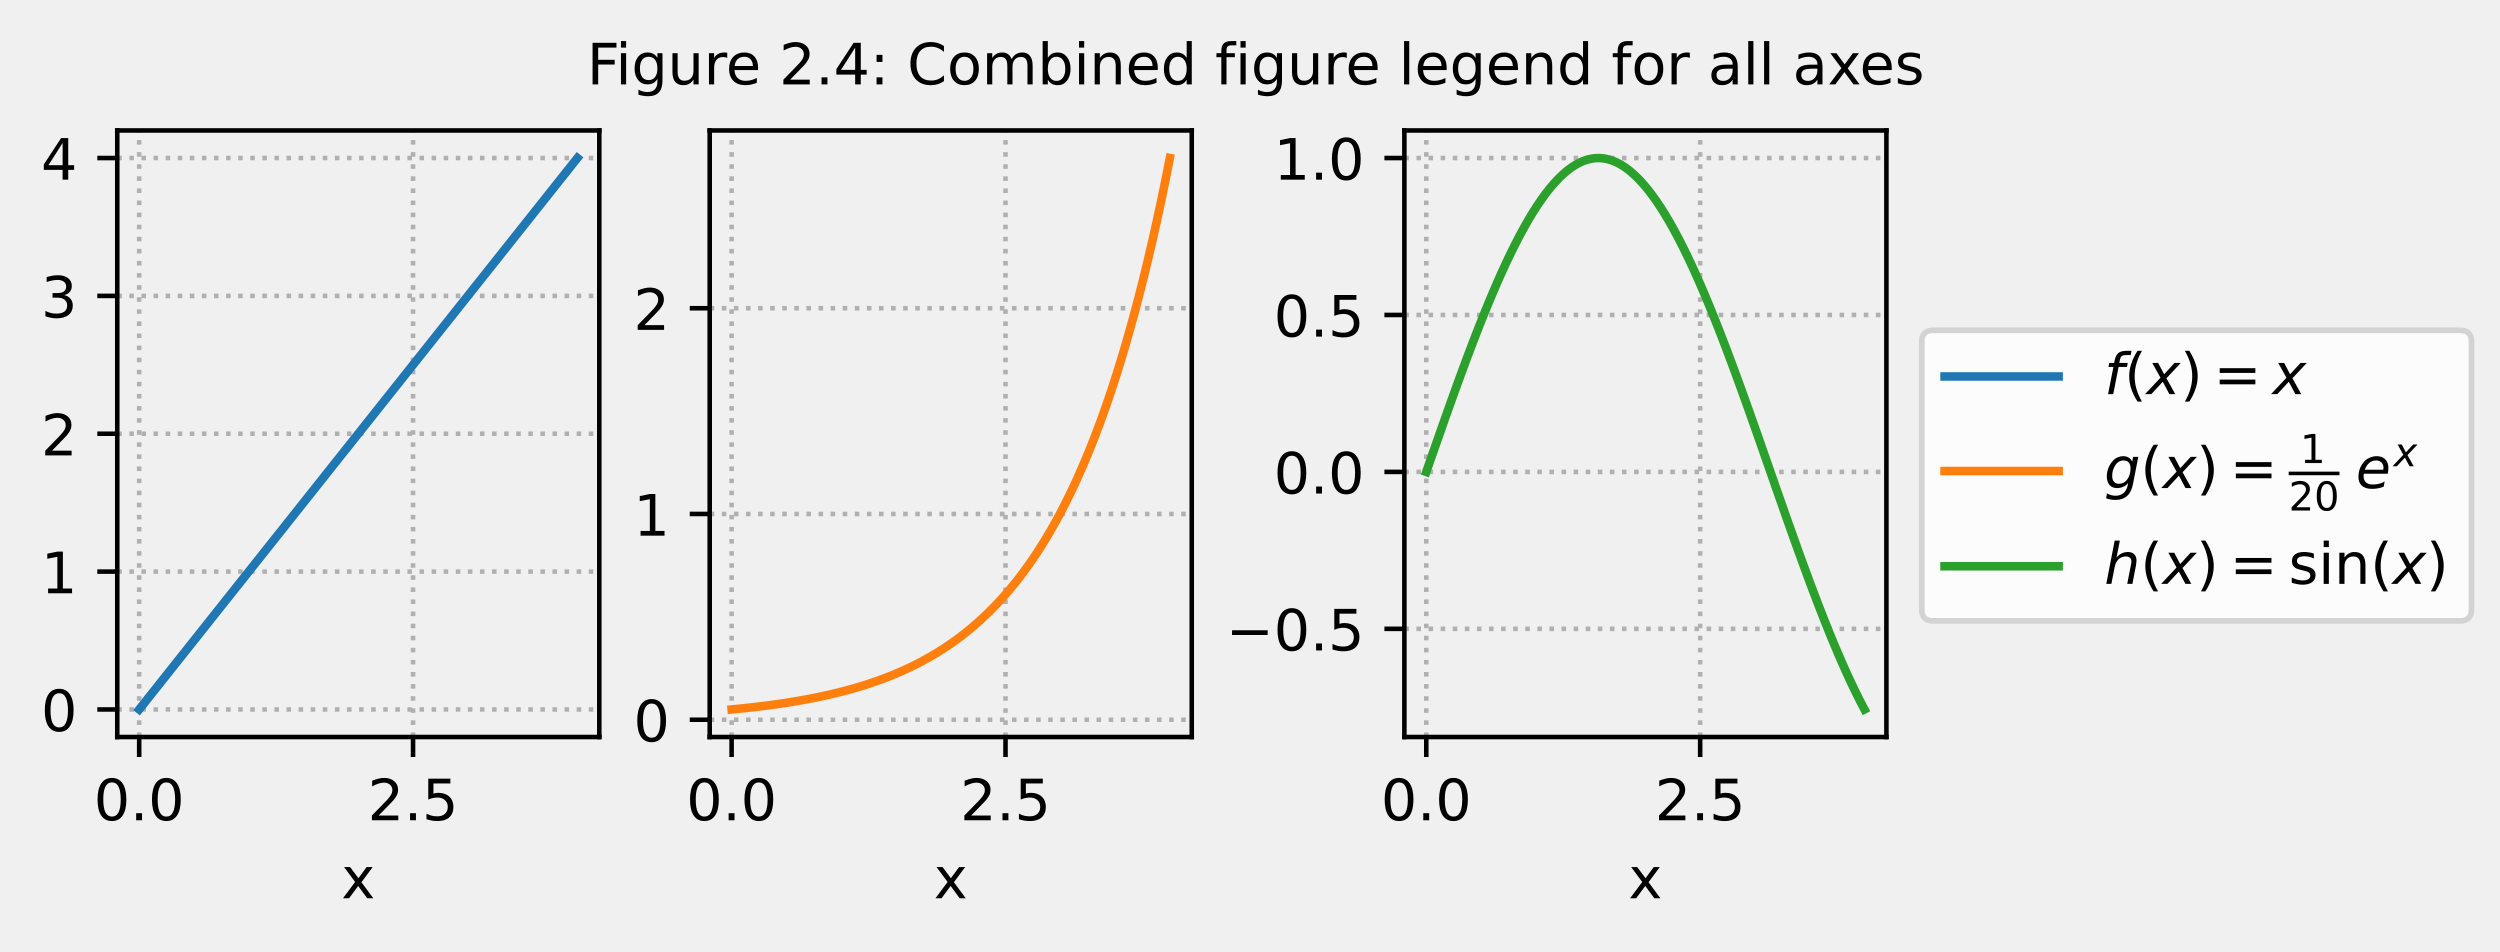
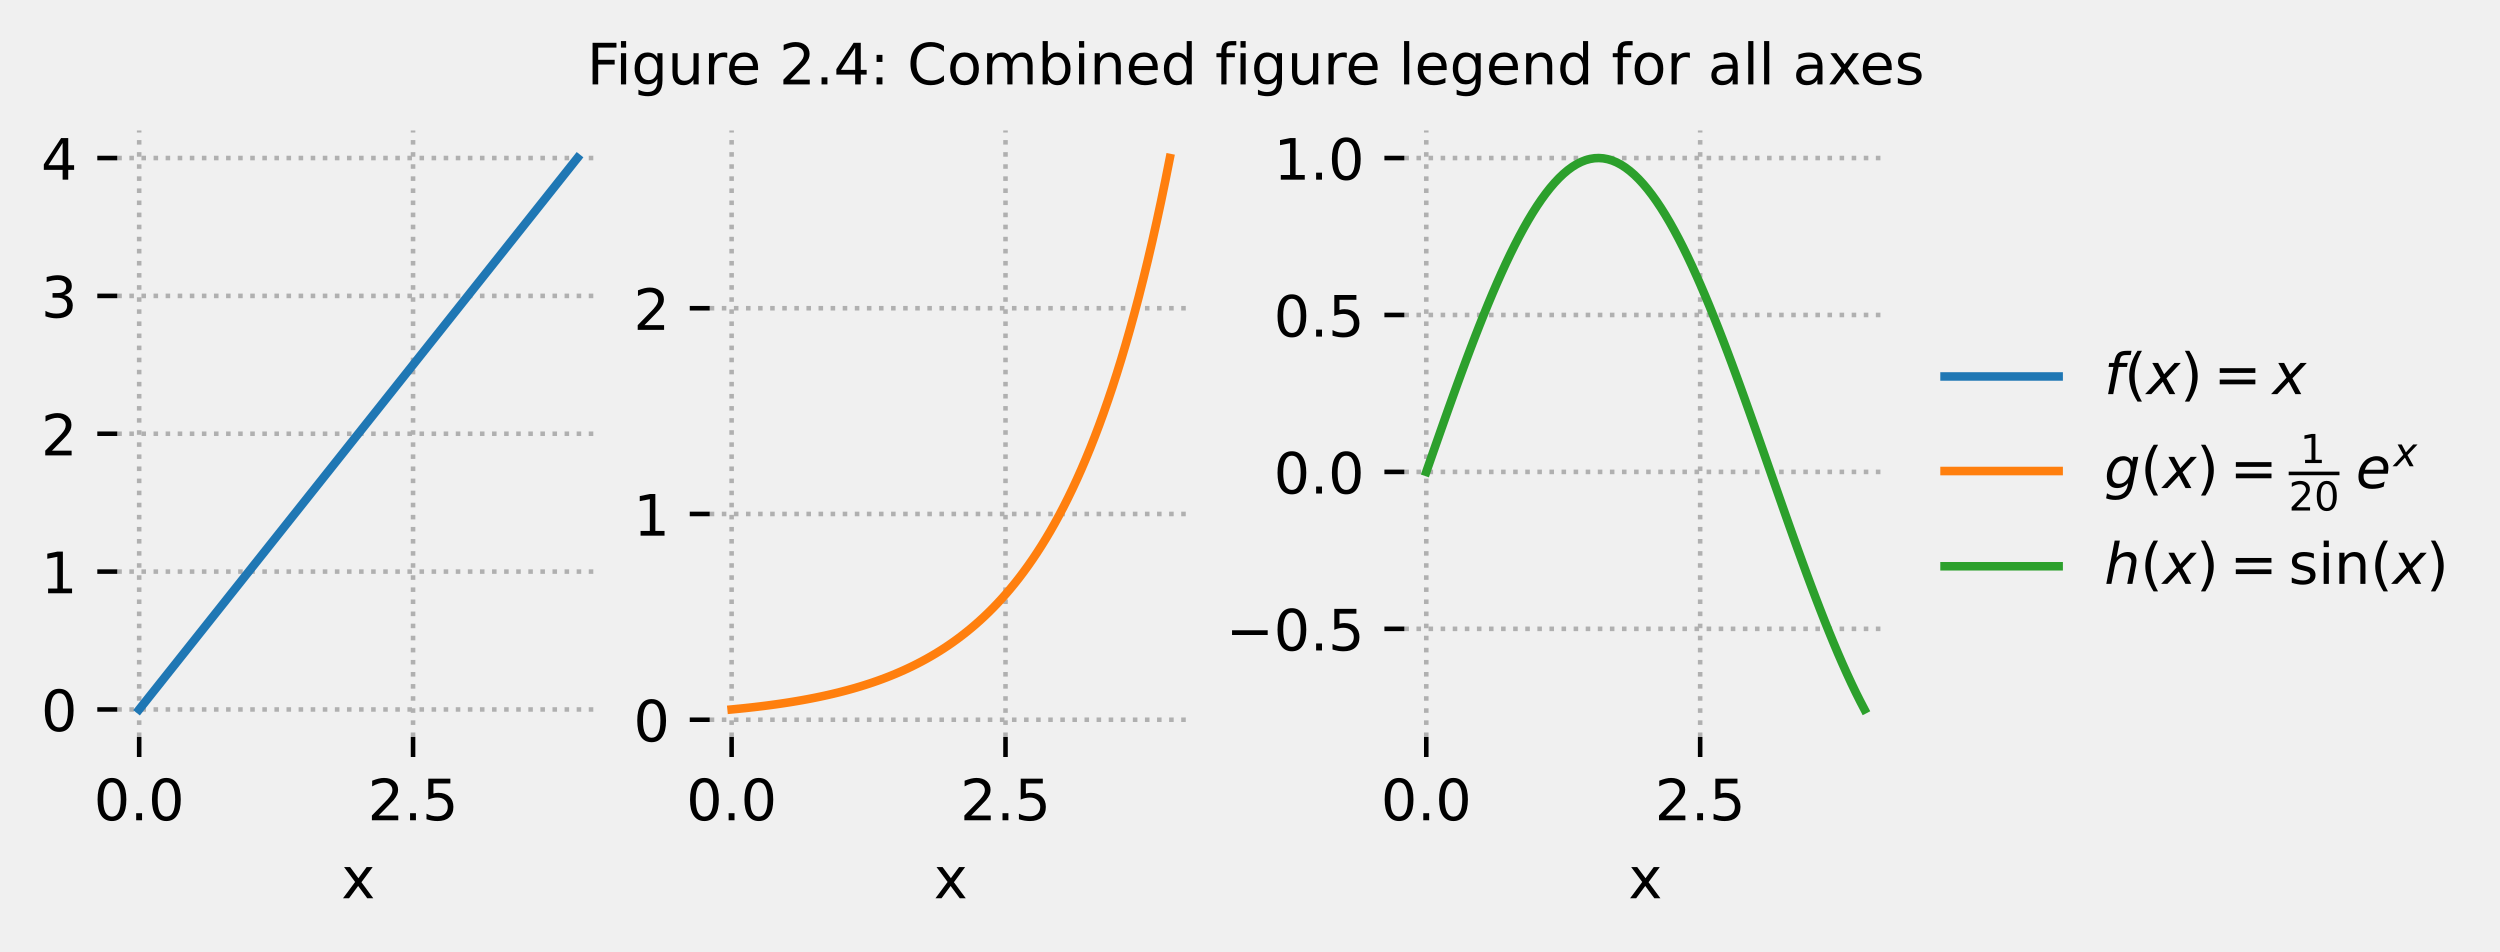
<svg xmlns="http://www.w3.org/2000/svg" xmlns:xlink="http://www.w3.org/1999/xlink" width="438.4pt" height="166.8pt" viewBox="0 0 438.4 166.8" version="1.1">
  <defs>
    <style type="text/css">*{stroke-linejoin: round; stroke-linecap: butt}</style>
  </defs>
  <g id="figure_1">
    <g id="patch_1">
      <path d="M 0 166.8  L 438.4 166.8  L 438.4 0  L 0 0  L 0 166.8  z " style="fill: none" />
    </g>
    <g id="axes_1">
      <g id="patch_2">
        <path d="M 20.562 129.243  L 105.093 129.243  L 105.093 22.879  L 20.562 22.879  L 20.562 129.243  z " style="fill: none" />
      </g>
      <g id="matplotlib.axis_1">
        <g id="xtick_1">
          <g id="line2d_1">
-             <path d="M 24.405 129.243  L 24.405 22.879  " clip-path="url(#p2acd7c41b1)" style="fill: none; stroke-dasharray: 0.8,1.32; stroke-dashoffset: 0; stroke: #b0b0b0; stroke-width: 0.8" />
+             <path d="M 24.405 129.243  L 24.405 22.879  " clip-path="url(#p86bbf03029)" style="fill: none; stroke-dasharray: 0.8,1.32; stroke-dashoffset: 0; stroke: #b0b0b0; stroke-width: 0.8" />
          </g>
          <g id="line2d_2">
            <defs>
-               <path id="ma872d61cba" d="M 0 0  L 0 3.5  " style="stroke: #000000; stroke-width: 0.8" />
+               <path id="mea5f6d841a" d="M 0 0  L 0 3.5  " style="stroke: #000000; stroke-width: 0.8" />
            </defs>
            <g>
-               <use xlink:href="#ma872d61cba" x="24.405" y="129.243" style="stroke: #000000; stroke-width: 0.8" />
+               <use xlink:href="#mea5f6d841a" x="24.405" y="129.243" style="stroke: #000000; stroke-width: 0.8" />
            </g>
          </g>
          <g id="text_1">
            <text style="font-size: 10px; font-family: 'DejaVu Sans', 'Bitstream Vera Sans', 'Computer Modern Sans Serif', 'Lucida Grande', 'Verdana', 'Geneva', 'Lucid', 'Arial', 'Helvetica', 'Avant Garde', sans-serif; text-anchor: middle" x="24.405" y="143.842" transform="rotate(-0 24.40478 143.8417)">0.0</text>
          </g>
        </g>
        <g id="xtick_2">
          <g id="line2d_3">
-             <path d="M 72.433 129.243  L 72.433 22.879  " clip-path="url(#p2acd7c41b1)" style="fill: none; stroke-dasharray: 0.8,1.32; stroke-dashoffset: 0; stroke: #b0b0b0; stroke-width: 0.8" />
+             <path d="M 72.433 129.243  L 72.433 22.879  " clip-path="url(#p86bbf03029)" style="fill: none; stroke-dasharray: 0.8,1.32; stroke-dashoffset: 0; stroke: #b0b0b0; stroke-width: 0.8" />
          </g>
          <g id="line2d_4">
            <g>
-               <use xlink:href="#ma872d61cba" x="72.433" y="129.243" style="stroke: #000000; stroke-width: 0.8" />
+               <use xlink:href="#mea5f6d841a" x="72.433" y="129.243" style="stroke: #000000; stroke-width: 0.8" />
            </g>
          </g>
          <g id="text_2">
            <text style="font-size: 10px; font-family: 'DejaVu Sans', 'Bitstream Vera Sans', 'Computer Modern Sans Serif', 'Lucida Grande', 'Verdana', 'Geneva', 'Lucid', 'Arial', 'Helvetica', 'Avant Garde', sans-serif; text-anchor: middle" x="72.433" y="143.842" transform="rotate(-0 72.43324 143.8417)">2.5</text>
          </g>
        </g>
        <g id="text_3">
          <text style="font-size: 10px; font-family: 'DejaVu Sans', 'Bitstream Vera Sans', 'Computer Modern Sans Serif', 'Lucida Grande', 'Verdana', 'Geneva', 'Lucid', 'Arial', 'Helvetica', 'Avant Garde', sans-serif; text-anchor: middle" x="62.828" y="157.52" transform="rotate(-0 62.82755 157.5198)">x</text>
        </g>
      </g>
      <g id="matplotlib.axis_2">
        <g id="ytick_1">
          <g id="line2d_5">
-             <path d="M 20.562 124.409  L 105.093 124.409  " clip-path="url(#p2acd7c41b1)" style="fill: none; stroke-dasharray: 0.8,1.32; stroke-dashoffset: 0; stroke: #b0b0b0; stroke-width: 0.8" />
+             <path d="M 20.562 124.409  L 105.093 124.409  " clip-path="url(#p86bbf03029)" style="fill: none; stroke-dasharray: 0.8,1.32; stroke-dashoffset: 0; stroke: #b0b0b0; stroke-width: 0.8" />
          </g>
          <g id="line2d_6">
            <defs>
-               <path id="mbb6bc18cab" d="M 0 0  L -3.5 0  " style="stroke: #000000; stroke-width: 0.8" />
+               <path id="mb24b32ab41" d="M 0 0  L -3.5 0  " style="stroke: #000000; stroke-width: 0.8" />
            </defs>
            <g>
-               <use xlink:href="#mbb6bc18cab" x="20.562" y="124.409" style="stroke: #000000; stroke-width: 0.8" />
+               <use xlink:href="#mb24b32ab41" x="20.562" y="124.409" style="stroke: #000000; stroke-width: 0.8" />
            </g>
          </g>
          <g id="text_4">
            <text style="font-size: 10px; font-family: 'DejaVu Sans', 'Bitstream Vera Sans', 'Computer Modern Sans Serif', 'Lucida Grande', 'Verdana', 'Geneva', 'Lucid', 'Arial', 'Helvetica', 'Avant Garde', sans-serif; text-anchor: end" x="13.562" y="128.208" transform="rotate(-0 13.5625 128.2077)">0</text>
          </g>
        </g>
        <g id="ytick_2">
          <g id="line2d_7">
-             <path d="M 20.562 100.235  L 105.093 100.235  " clip-path="url(#p2acd7c41b1)" style="fill: none; stroke-dasharray: 0.8,1.32; stroke-dashoffset: 0; stroke: #b0b0b0; stroke-width: 0.8" />
+             <path d="M 20.562 100.235  L 105.093 100.235  " clip-path="url(#p86bbf03029)" style="fill: none; stroke-dasharray: 0.8,1.32; stroke-dashoffset: 0; stroke: #b0b0b0; stroke-width: 0.8" />
          </g>
          <g id="line2d_8">
            <g>
-               <use xlink:href="#mbb6bc18cab" x="20.562" y="100.235" style="stroke: #000000; stroke-width: 0.8" />
+               <use xlink:href="#mb24b32ab41" x="20.562" y="100.235" style="stroke: #000000; stroke-width: 0.8" />
            </g>
          </g>
          <g id="text_5">
            <text style="font-size: 10px; font-family: 'DejaVu Sans', 'Bitstream Vera Sans', 'Computer Modern Sans Serif', 'Lucida Grande', 'Verdana', 'Geneva', 'Lucid', 'Arial', 'Helvetica', 'Avant Garde', sans-serif; text-anchor: end" x="13.562" y="104.034" transform="rotate(-0 13.5625 104.0339)">1</text>
          </g>
        </g>
        <g id="ytick_3">
          <g id="line2d_9">
-             <path d="M 20.562 76.061  L 105.093 76.061  " clip-path="url(#p2acd7c41b1)" style="fill: none; stroke-dasharray: 0.8,1.32; stroke-dashoffset: 0; stroke: #b0b0b0; stroke-width: 0.8" />
+             <path d="M 20.562 76.061  L 105.093 76.061  " clip-path="url(#p86bbf03029)" style="fill: none; stroke-dasharray: 0.8,1.32; stroke-dashoffset: 0; stroke: #b0b0b0; stroke-width: 0.8" />
          </g>
          <g id="line2d_10">
            <g>
-               <use xlink:href="#mbb6bc18cab" x="20.562" y="76.061" style="stroke: #000000; stroke-width: 0.8" />
+               <use xlink:href="#mb24b32ab41" x="20.562" y="76.061" style="stroke: #000000; stroke-width: 0.8" />
            </g>
          </g>
          <g id="text_6">
            <text style="font-size: 10px; font-family: 'DejaVu Sans', 'Bitstream Vera Sans', 'Computer Modern Sans Serif', 'Lucida Grande', 'Verdana', 'Geneva', 'Lucid', 'Arial', 'Helvetica', 'Avant Garde', sans-serif; text-anchor: end" x="13.562" y="79.86" transform="rotate(-0 13.5625 79.86016)">2</text>
          </g>
        </g>
        <g id="ytick_4">
          <g id="line2d_11">
-             <path d="M 20.562 51.887  L 105.093 51.887  " clip-path="url(#p2acd7c41b1)" style="fill: none; stroke-dasharray: 0.8,1.32; stroke-dashoffset: 0; stroke: #b0b0b0; stroke-width: 0.8" />
+             <path d="M 20.562 51.887  L 105.093 51.887  " clip-path="url(#p86bbf03029)" style="fill: none; stroke-dasharray: 0.8,1.32; stroke-dashoffset: 0; stroke: #b0b0b0; stroke-width: 0.8" />
          </g>
          <g id="line2d_12">
            <g>
-               <use xlink:href="#mbb6bc18cab" x="20.562" y="51.887" style="stroke: #000000; stroke-width: 0.8" />
+               <use xlink:href="#mb24b32ab41" x="20.562" y="51.887" style="stroke: #000000; stroke-width: 0.8" />
            </g>
          </g>
          <g id="text_7">
            <text style="font-size: 10px; font-family: 'DejaVu Sans', 'Bitstream Vera Sans', 'Computer Modern Sans Serif', 'Lucida Grande', 'Verdana', 'Geneva', 'Lucid', 'Arial', 'Helvetica', 'Avant Garde', sans-serif; text-anchor: end" x="13.562" y="55.686" transform="rotate(-0 13.5625 55.68637)">3</text>
          </g>
        </g>
        <g id="ytick_5">
          <g id="line2d_13">
-             <path d="M 20.562 27.713  L 105.093 27.713  " clip-path="url(#p2acd7c41b1)" style="fill: none; stroke-dasharray: 0.8,1.32; stroke-dashoffset: 0; stroke: #b0b0b0; stroke-width: 0.8" />
+             <path d="M 20.562 27.713  L 105.093 27.713  " clip-path="url(#p86bbf03029)" style="fill: none; stroke-dasharray: 0.8,1.32; stroke-dashoffset: 0; stroke: #b0b0b0; stroke-width: 0.8" />
          </g>
          <g id="line2d_14">
            <g>
-               <use xlink:href="#mbb6bc18cab" x="20.562" y="27.713" style="stroke: #000000; stroke-width: 0.8" />
+               <use xlink:href="#mb24b32ab41" x="20.562" y="27.713" style="stroke: #000000; stroke-width: 0.8" />
            </g>
          </g>
          <g id="text_8">
            <text style="font-size: 10px; font-family: 'DejaVu Sans', 'Bitstream Vera Sans', 'Computer Modern Sans Serif', 'Lucida Grande', 'Verdana', 'Geneva', 'Lucid', 'Arial', 'Helvetica', 'Avant Garde', sans-serif; text-anchor: end" x="13.562" y="31.513" transform="rotate(-0 13.5625 31.51258)">4</text>
          </g>
        </g>
      </g>
      <g id="line2d_15">
-         <path d="M 24.405 124.409  L 25.181 123.432  L 25.957 122.455  L 26.733 121.478  L 27.51 120.502  L 28.286 119.525  L 29.062 118.548  L 29.838 117.571  L 30.615 116.595  L 31.391 115.618  L 32.167 114.641  L 32.943 113.665  L 33.719 112.688  L 34.496 111.711  L 35.272 110.734  L 36.048 109.758  L 36.824 108.781  L 37.6 107.804  L 38.377 106.828  L 39.153 105.851  L 39.929 104.874  L 40.705 103.897  L 41.482 102.921  L 42.258 101.944  L 43.034 100.967  L 43.81 99.991  L 44.586 99.014  L 45.363 98.037  L 46.139 97.06  L 46.915 96.084  L 47.691 95.107  L 48.468 94.13  L 49.244 93.154  L 50.02 92.177  L 50.796 91.2  L 51.572 90.223  L 52.349 89.247  L 53.125 88.27  L 53.901 87.293  L 54.677 86.316  L 55.453 85.34  L 56.23 84.363  L 57.006 83.386  L 57.782 82.41  L 58.558 81.433  L 59.335 80.456  L 60.111 79.479  L 60.887 78.503  L 61.663 77.526  L 62.439 76.549  L 63.216 75.573  L 63.992 74.596  L 64.768 73.619  L 65.544 72.642  L 66.321 71.666  L 67.097 70.689  L 67.873 69.712  L 68.649 68.736  L 69.425 67.759  L 70.202 66.782  L 70.978 65.805  L 71.754 64.829  L 72.53 63.852  L 73.306 62.875  L 74.083 61.899  L 74.859 60.922  L 75.635 59.945  L 76.411 58.968  L 77.188 57.992  L 77.964 57.015  L 78.74 56.038  L 79.516 55.061  L 80.292 54.085  L 81.069 53.108  L 81.845 52.131  L 82.621 51.155  L 83.397 50.178  L 84.174 49.201  L 84.95 48.224  L 85.726 47.248  L 86.502 46.271  L 87.278 45.294  L 88.055 44.318  L 88.831 43.341  L 89.607 42.364  L 90.383 41.387  L 91.159 40.411  L 91.936 39.434  L 92.712 38.457  L 93.488 37.481  L 94.264 36.504  L 95.041 35.527  L 95.817 34.55  L 96.593 33.574  L 97.369 32.597  L 98.145 31.62  L 98.922 30.644  L 99.698 29.667  L 100.474 28.69  L 101.25 27.713  " clip-path="url(#p2acd7c41b1)" style="fill: none; stroke: #1f77b4; stroke-width: 1.5; stroke-linecap: square" />
-       </g>
+         <path d="M 24.405 124.409  L 25.181 123.432  L 25.957 122.455  L 26.733 121.478  L 27.51 120.502  L 28.286 119.525  L 29.062 118.548  L 29.838 117.571  L 30.615 116.595  L 31.391 115.618  L 32.167 114.641  L 32.943 113.665  L 33.719 112.688  L 34.496 111.711  L 35.272 110.734  L 36.048 109.758  L 36.824 108.781  L 37.6 107.804  L 38.377 106.828  L 39.153 105.851  L 39.929 104.874  L 40.705 103.897  L 41.482 102.921  L 42.258 101.944  L 43.034 100.967  L 43.81 99.991  L 44.586 99.014  L 45.363 98.037  L 46.139 97.06  L 46.915 96.084  L 47.691 95.107  L 48.468 94.13  L 49.244 93.154  L 50.02 92.177  L 50.796 91.2  L 51.572 90.223  L 52.349 89.247  L 53.125 88.27  L 53.901 87.293  L 54.677 86.316  L 55.453 85.34  L 56.23 84.363  L 57.006 83.386  L 57.782 82.41  L 58.558 81.433  L 59.335 80.456  L 60.111 79.479  L 60.887 78.503  L 61.663 77.526  L 62.439 76.549  L 63.216 75.573  L 63.992 74.596  L 64.768 73.619  L 65.544 72.642  L 66.321 71.666  L 67.097 70.689  L 67.873 69.712  L 68.649 68.736  L 69.425 67.759  L 70.202 66.782  L 70.978 65.805  L 71.754 64.829  L 72.53 63.852  L 73.306 62.875  L 74.083 61.899  L 74.859 60.922  L 75.635 59.945  L 76.411 58.968  L 77.188 57.992  L 77.964 57.015  L 78.74 56.038  L 79.516 55.061  L 80.292 54.085  L 81.069 53.108  L 81.845 52.131  L 82.621 51.155  L 83.397 50.178  L 84.174 49.201  L 84.95 48.224  L 85.726 47.248  L 86.502 46.271  L 87.278 45.294  L 88.055 44.318  L 88.831 43.341  L 89.607 42.364  L 90.383 41.387  L 91.159 40.411  L 91.936 39.434  L 92.712 38.457  L 93.488 37.481  L 94.264 36.504  L 95.041 35.527  L 95.817 34.55  L 96.593 33.574  L 97.369 32.597  L 98.145 31.62  L 98.922 30.644  L 99.698 29.667  L 100.474 28.69  L 101.25 27.713  " clip-path="url(#p86bbf03029)" style="fill: none; stroke: #1f77b4; stroke-width: 1.5; stroke-linecap: square" />
+       </g>
+     </g>
+     <g id="axes_2">
      <g id="patch_3">
-         <path d="M 20.562 129.243  L 20.562 22.879  " style="fill: none; stroke: #000000; stroke-width: 0.8; stroke-linejoin: miter; stroke-linecap: square" />
-       </g>
-       <g id="patch_4">
-         <path d="M 105.093 129.243  L 105.093 22.879  " style="fill: none; stroke: #000000; stroke-width: 0.8; stroke-linejoin: miter; stroke-linecap: square" />
-       </g>
-       <g id="patch_5">
-         <path d="M 20.562 129.243  L 105.093 129.243  " style="fill: none; stroke: #000000; stroke-width: 0.8; stroke-linejoin: miter; stroke-linecap: square" />
-       </g>
-       <g id="patch_6">
-         <path d="M 20.562 22.879  L 105.093 22.879  " style="fill: none; stroke: #000000; stroke-width: 0.8; stroke-linejoin: miter; stroke-linecap: square" />
-       </g>
-     </g>
-     <g id="axes_2">
-       <g id="patch_7">
        <path d="M 124.456 129.243  L 208.986 129.243  L 208.986 22.879  L 124.456 22.879  L 124.456 129.243  z " style="fill: none" />
      </g>
      <g id="matplotlib.axis_3">
        <g id="xtick_3">
          <g id="line2d_16">
-             <path d="M 128.298 129.243  L 128.298 22.879  " clip-path="url(#p40fe7e9c75)" style="fill: none; stroke-dasharray: 0.8,1.32; stroke-dashoffset: 0; stroke: #b0b0b0; stroke-width: 0.8" />
+             <path d="M 128.298 129.243  L 128.298 22.879  " clip-path="url(#p9a2c8648c3)" style="fill: none; stroke-dasharray: 0.8,1.32; stroke-dashoffset: 0; stroke: #b0b0b0; stroke-width: 0.8" />
          </g>
          <g id="line2d_17">
            <g>
-               <use xlink:href="#ma872d61cba" x="128.298" y="129.243" style="stroke: #000000; stroke-width: 0.8" />
+               <use xlink:href="#mea5f6d841a" x="128.298" y="129.243" style="stroke: #000000; stroke-width: 0.8" />
            </g>
          </g>
          <g id="text_9">
            <text style="font-size: 10px; font-family: 'DejaVu Sans', 'Bitstream Vera Sans', 'Computer Modern Sans Serif', 'Lucida Grande', 'Verdana', 'Geneva', 'Lucid', 'Arial', 'Helvetica', 'Avant Garde', sans-serif; text-anchor: middle" x="128.298" y="143.842" transform="rotate(-0 128.2978 143.8417)">0.0</text>
          </g>
        </g>
        <g id="xtick_4">
          <g id="line2d_18">
-             <path d="M 176.326 129.243  L 176.326 22.879  " clip-path="url(#p40fe7e9c75)" style="fill: none; stroke-dasharray: 0.8,1.32; stroke-dashoffset: 0; stroke: #b0b0b0; stroke-width: 0.8" />
+             <path d="M 176.326 129.243  L 176.326 22.879  " clip-path="url(#p9a2c8648c3)" style="fill: none; stroke-dasharray: 0.8,1.32; stroke-dashoffset: 0; stroke: #b0b0b0; stroke-width: 0.8" />
          </g>
          <g id="line2d_19">
            <g>
-               <use xlink:href="#ma872d61cba" x="176.326" y="129.243" style="stroke: #000000; stroke-width: 0.8" />
+               <use xlink:href="#mea5f6d841a" x="176.326" y="129.243" style="stroke: #000000; stroke-width: 0.8" />
            </g>
          </g>
          <g id="text_10">
            <text style="font-size: 10px; font-family: 'DejaVu Sans', 'Bitstream Vera Sans', 'Computer Modern Sans Serif', 'Lucida Grande', 'Verdana', 'Geneva', 'Lucid', 'Arial', 'Helvetica', 'Avant Garde', sans-serif; text-anchor: middle" x="176.326" y="143.842" transform="rotate(-0 176.3263 143.8417)">2.5</text>
          </g>
        </g>
        <g id="text_11">
          <text style="font-size: 10px; font-family: 'DejaVu Sans', 'Bitstream Vera Sans', 'Computer Modern Sans Serif', 'Lucida Grande', 'Verdana', 'Geneva', 'Lucid', 'Arial', 'Helvetica', 'Avant Garde', sans-serif; text-anchor: middle" x="166.721" y="157.52" transform="rotate(-0 166.7206 157.5198)">x</text>
        </g>
      </g>
      <g id="matplotlib.axis_4">
        <g id="ytick_6">
          <g id="line2d_20">
-             <path d="M 124.456 126.213  L 208.986 126.213  " clip-path="url(#p40fe7e9c75)" style="fill: none; stroke-dasharray: 0.8,1.32; stroke-dashoffset: 0; stroke: #b0b0b0; stroke-width: 0.8" />
+             <path d="M 124.456 126.213  L 208.986 126.213  " clip-path="url(#p9a2c8648c3)" style="fill: none; stroke-dasharray: 0.8,1.32; stroke-dashoffset: 0; stroke: #b0b0b0; stroke-width: 0.8" />
          </g>
          <g id="line2d_21">
            <g>
-               <use xlink:href="#mbb6bc18cab" x="124.456" y="126.213" style="stroke: #000000; stroke-width: 0.8" />
+               <use xlink:href="#mb24b32ab41" x="124.456" y="126.213" style="stroke: #000000; stroke-width: 0.8" />
            </g>
          </g>
          <g id="text_12">
            <text style="font-size: 10px; font-family: 'DejaVu Sans', 'Bitstream Vera Sans', 'Computer Modern Sans Serif', 'Lucida Grande', 'Verdana', 'Geneva', 'Lucid', 'Arial', 'Helvetica', 'Avant Garde', sans-serif; text-anchor: end" x="117.456" y="130.012" transform="rotate(-0 117.4556 130.0118)">0</text>
          </g>
        </g>
        <g id="ytick_7">
          <g id="line2d_22">
-             <path d="M 124.456 90.131  L 208.986 90.131  " clip-path="url(#p40fe7e9c75)" style="fill: none; stroke-dasharray: 0.8,1.32; stroke-dashoffset: 0; stroke: #b0b0b0; stroke-width: 0.8" />
+             <path d="M 124.456 90.131  L 208.986 90.131  " clip-path="url(#p9a2c8648c3)" style="fill: none; stroke-dasharray: 0.8,1.32; stroke-dashoffset: 0; stroke: #b0b0b0; stroke-width: 0.8" />
          </g>
          <g id="line2d_23">
            <g>
-               <use xlink:href="#mbb6bc18cab" x="124.456" y="90.131" style="stroke: #000000; stroke-width: 0.8" />
+               <use xlink:href="#mb24b32ab41" x="124.456" y="90.131" style="stroke: #000000; stroke-width: 0.8" />
            </g>
          </g>
          <g id="text_13">
            <text style="font-size: 10px; font-family: 'DejaVu Sans', 'Bitstream Vera Sans', 'Computer Modern Sans Serif', 'Lucida Grande', 'Verdana', 'Geneva', 'Lucid', 'Arial', 'Helvetica', 'Avant Garde', sans-serif; text-anchor: end" x="117.456" y="93.93" transform="rotate(-0 117.4556 93.93028)">1</text>
          </g>
        </g>
        <g id="ytick_8">
          <g id="line2d_24">
-             <path d="M 124.456 54.05  L 208.986 54.05  " clip-path="url(#p40fe7e9c75)" style="fill: none; stroke-dasharray: 0.8,1.32; stroke-dashoffset: 0; stroke: #b0b0b0; stroke-width: 0.8" />
+             <path d="M 124.456 54.05  L 208.986 54.05  " clip-path="url(#p9a2c8648c3)" style="fill: none; stroke-dasharray: 0.8,1.32; stroke-dashoffset: 0; stroke: #b0b0b0; stroke-width: 0.8" />
          </g>
          <g id="line2d_25">
            <g>
-               <use xlink:href="#mbb6bc18cab" x="124.456" y="54.05" style="stroke: #000000; stroke-width: 0.8" />
+               <use xlink:href="#mb24b32ab41" x="124.456" y="54.05" style="stroke: #000000; stroke-width: 0.8" />
            </g>
          </g>
          <g id="text_14">
            <text style="font-size: 10px; font-family: 'DejaVu Sans', 'Bitstream Vera Sans', 'Computer Modern Sans Serif', 'Lucida Grande', 'Verdana', 'Geneva', 'Lucid', 'Arial', 'Helvetica', 'Avant Garde', sans-serif; text-anchor: end" x="117.456" y="57.849" transform="rotate(-0 117.4556 57.84876)">2</text>
          </g>
        </g>
      </g>
      <g id="line2d_26">
-         <path d="M 128.298 124.409  L 129.074 124.334  L 129.85 124.257  L 130.626 124.176  L 131.403 124.092  L 132.179 124.005  L 132.955 123.914  L 133.731 123.819  L 134.508 123.72  L 135.284 123.617  L 136.06 123.51  L 136.836 123.399  L 137.612 123.283  L 138.389 123.162  L 139.165 123.036  L 139.941 122.905  L 140.717 122.769  L 141.494 122.627  L 142.27 122.479  L 143.046 122.325  L 143.822 122.165  L 144.598 121.998  L 145.375 121.824  L 146.151 121.643  L 146.927 121.455  L 147.703 121.259  L 148.48 121.055  L 149.256 120.842  L 150.032 120.62  L 150.808 120.39  L 151.584 120.15  L 152.361 119.9  L 153.137 119.64  L 153.913 119.369  L 154.689 119.086  L 155.465 118.793  L 156.242 118.487  L 157.018 118.168  L 157.794 117.836  L 158.57 117.491  L 159.347 117.131  L 160.123 116.757  L 160.899 116.367  L 161.675 115.961  L 162.451 115.538  L 163.228 115.098  L 164.004 114.64  L 164.78 114.163  L 165.556 113.666  L 166.333 113.149  L 167.109 112.61  L 167.885 112.049  L 168.661 111.465  L 169.437 110.857  L 170.214 110.224  L 170.99 109.565  L 171.766 108.879  L 172.542 108.164  L 173.318 107.42  L 174.095 106.645  L 174.871 105.838  L 175.647 104.998  L 176.423 104.123  L 177.2 103.212  L 177.976 102.264  L 178.752 101.277  L 179.528 100.248  L 180.304 99.178  L 181.081 98.063  L 181.857 96.903  L 182.633 95.694  L 183.409 94.436  L 184.186 93.126  L 184.962 91.761  L 185.738 90.341  L 186.514 88.862  L 187.29 87.322  L 188.067 85.718  L 188.843 84.049  L 189.619 82.31  L 190.395 80.5  L 191.171 78.615  L 191.948 76.653  L 192.724 74.609  L 193.5 72.482  L 194.276 70.266  L 195.053 67.96  L 195.829 65.558  L 196.605 63.057  L 197.381 60.453  L 198.157 57.741  L 198.934 54.918  L 199.71 51.979  L 200.486 48.918  L 201.262 45.731  L 202.039 42.413  L 202.815 38.957  L 203.591 35.36  L 204.367 31.614  L 205.143 27.713  " clip-path="url(#p40fe7e9c75)" style="fill: none; stroke: #ff7f0e; stroke-width: 1.5; stroke-linecap: square" />
-       </g>
-       <g id="patch_8">
-         <path d="M 124.456 129.243  L 124.456 22.879  " style="fill: none; stroke: #000000; stroke-width: 0.8; stroke-linejoin: miter; stroke-linecap: square" />
-       </g>
-       <g id="patch_9">
-         <path d="M 208.986 129.243  L 208.986 22.879  " style="fill: none; stroke: #000000; stroke-width: 0.8; stroke-linejoin: miter; stroke-linecap: square" />
-       </g>
-       <g id="patch_10">
-         <path d="M 124.456 129.243  L 208.986 129.243  " style="fill: none; stroke: #000000; stroke-width: 0.8; stroke-linejoin: miter; stroke-linecap: square" />
-       </g>
-       <g id="patch_11">
-         <path d="M 124.456 22.879  L 208.986 22.879  " style="fill: none; stroke: #000000; stroke-width: 0.8; stroke-linejoin: miter; stroke-linecap: square" />
+         <path d="M 128.298 124.409  L 129.074 124.334  L 129.85 124.257  L 130.626 124.176  L 131.403 124.092  L 132.179 124.005  L 132.955 123.914  L 133.731 123.819  L 134.508 123.72  L 135.284 123.617  L 136.06 123.51  L 136.836 123.399  L 137.612 123.283  L 138.389 123.162  L 139.165 123.036  L 139.941 122.905  L 140.717 122.769  L 141.494 122.627  L 142.27 122.479  L 143.046 122.325  L 143.822 122.165  L 144.598 121.998  L 145.375 121.824  L 146.151 121.643  L 146.927 121.455  L 147.703 121.259  L 148.48 121.055  L 149.256 120.842  L 150.032 120.62  L 150.808 120.39  L 151.584 120.15  L 152.361 119.9  L 153.137 119.64  L 153.913 119.369  L 154.689 119.086  L 155.465 118.793  L 156.242 118.487  L 157.018 118.168  L 157.794 117.836  L 158.57 117.491  L 159.347 117.131  L 160.123 116.757  L 160.899 116.367  L 161.675 115.961  L 162.451 115.538  L 163.228 115.098  L 164.004 114.64  L 164.78 114.163  L 165.556 113.666  L 166.333 113.149  L 167.109 112.61  L 167.885 112.049  L 168.661 111.465  L 169.437 110.857  L 170.214 110.224  L 170.99 109.565  L 171.766 108.879  L 172.542 108.164  L 173.318 107.42  L 174.095 106.645  L 174.871 105.838  L 175.647 104.998  L 176.423 104.123  L 177.2 103.212  L 177.976 102.264  L 178.752 101.277  L 179.528 100.248  L 180.304 99.178  L 181.081 98.063  L 181.857 96.903  L 182.633 95.694  L 183.409 94.436  L 184.186 93.126  L 184.962 91.761  L 185.738 90.341  L 186.514 88.862  L 187.29 87.322  L 188.067 85.718  L 188.843 84.049  L 189.619 82.31  L 190.395 80.5  L 191.171 78.615  L 191.948 76.653  L 192.724 74.609  L 193.5 72.482  L 194.276 70.266  L 195.053 67.96  L 195.829 65.558  L 196.605 63.057  L 197.381 60.453  L 198.157 57.741  L 198.934 54.918  L 199.71 51.979  L 200.486 48.918  L 201.262 45.731  L 202.039 42.413  L 202.815 38.957  L 203.591 35.36  L 204.367 31.614  L 205.143 27.713  " clip-path="url(#p9a2c8648c3)" style="fill: none; stroke: #ff7f0e; stroke-width: 1.5; stroke-linecap: square" />
      </g>
    </g>
    <g id="axes_3">
-       <g id="patch_12">
+       <g id="patch_4">
        <path d="M 246.269 129.243  L 330.799 129.243  L 330.799 22.879  L 246.269 22.879  L 246.269 129.243  z " style="fill: none" />
      </g>
      <g id="matplotlib.axis_5">
        <g id="xtick_5">
          <g id="line2d_27">
-             <path d="M 250.111 129.243  L 250.111 22.879  " clip-path="url(#pa8f5ba0ef6)" style="fill: none; stroke-dasharray: 0.8,1.32; stroke-dashoffset: 0; stroke: #b0b0b0; stroke-width: 0.8" />
+             <path d="M 250.111 129.243  L 250.111 22.879  " clip-path="url(#p5433206faf)" style="fill: none; stroke-dasharray: 0.8,1.32; stroke-dashoffset: 0; stroke: #b0b0b0; stroke-width: 0.8" />
          </g>
          <g id="line2d_28">
            <g>
-               <use xlink:href="#ma872d61cba" x="250.111" y="129.243" style="stroke: #000000; stroke-width: 0.8" />
+               <use xlink:href="#mea5f6d841a" x="250.111" y="129.243" style="stroke: #000000; stroke-width: 0.8" />
            </g>
          </g>
          <g id="text_15">
            <text style="font-size: 10px; font-family: 'DejaVu Sans', 'Bitstream Vera Sans', 'Computer Modern Sans Serif', 'Lucida Grande', 'Verdana', 'Geneva', 'Lucid', 'Arial', 'Helvetica', 'Avant Garde', sans-serif; text-anchor: middle" x="250.111" y="143.842" transform="rotate(-0 250.1112 143.8417)">0.0</text>
          </g>
        </g>
        <g id="xtick_6">
          <g id="line2d_29">
-             <path d="M 298.14 129.243  L 298.14 22.879  " clip-path="url(#pa8f5ba0ef6)" style="fill: none; stroke-dasharray: 0.8,1.32; stroke-dashoffset: 0; stroke: #b0b0b0; stroke-width: 0.8" />
+             <path d="M 298.14 129.243  L 298.14 22.879  " clip-path="url(#p5433206faf)" style="fill: none; stroke-dasharray: 0.8,1.32; stroke-dashoffset: 0; stroke: #b0b0b0; stroke-width: 0.8" />
          </g>
          <g id="line2d_30">
            <g>
-               <use xlink:href="#ma872d61cba" x="298.14" y="129.243" style="stroke: #000000; stroke-width: 0.8" />
+               <use xlink:href="#mea5f6d841a" x="298.14" y="129.243" style="stroke: #000000; stroke-width: 0.8" />
            </g>
          </g>
          <g id="text_16">
            <text style="font-size: 10px; font-family: 'DejaVu Sans', 'Bitstream Vera Sans', 'Computer Modern Sans Serif', 'Lucida Grande', 'Verdana', 'Geneva', 'Lucid', 'Arial', 'Helvetica', 'Avant Garde', sans-serif; text-anchor: middle" x="298.14" y="143.842" transform="rotate(-0 298.1397 143.8417)">2.5</text>
          </g>
        </g>
        <g id="text_17">
          <text style="font-size: 10px; font-family: 'DejaVu Sans', 'Bitstream Vera Sans', 'Computer Modern Sans Serif', 'Lucida Grande', 'Verdana', 'Geneva', 'Lucid', 'Arial', 'Helvetica', 'Avant Garde', sans-serif; text-anchor: middle" x="288.534" y="157.52" transform="rotate(-0 288.534 157.5198)">x</text>
        </g>
      </g>
      <g id="matplotlib.axis_6">
        <g id="ytick_9">
          <g id="line2d_31">
-             <path d="M 246.269 110.274  L 330.799 110.274  " clip-path="url(#pa8f5ba0ef6)" style="fill: none; stroke-dasharray: 0.8,1.32; stroke-dashoffset: 0; stroke: #b0b0b0; stroke-width: 0.8" />
+             <path d="M 246.269 110.274  L 330.799 110.274  " clip-path="url(#p5433206faf)" style="fill: none; stroke-dasharray: 0.8,1.32; stroke-dashoffset: 0; stroke: #b0b0b0; stroke-width: 0.8" />
          </g>
          <g id="line2d_32">
            <g>
-               <use xlink:href="#mbb6bc18cab" x="246.269" y="110.274" style="stroke: #000000; stroke-width: 0.8" />
+               <use xlink:href="#mb24b32ab41" x="246.269" y="110.274" style="stroke: #000000; stroke-width: 0.8" />
            </g>
          </g>
          <g id="text_18">
            <text style="font-size: 10px; font-family: 'DejaVu Sans', 'Bitstream Vera Sans', 'Computer Modern Sans Serif', 'Lucida Grande', 'Verdana', 'Geneva', 'Lucid', 'Arial', 'Helvetica', 'Avant Garde', sans-serif; text-anchor: end" x="239.269" y="114.073" transform="rotate(-0 239.269 114.0731)">−0.5</text>
          </g>
        </g>
        <g id="ytick_10">
          <g id="line2d_33">
-             <path d="M 246.269 82.753  L 330.799 82.753  " clip-path="url(#pa8f5ba0ef6)" style="fill: none; stroke-dasharray: 0.8,1.32; stroke-dashoffset: 0; stroke: #b0b0b0; stroke-width: 0.8" />
+             <path d="M 246.269 82.753  L 330.799 82.753  " clip-path="url(#p5433206faf)" style="fill: none; stroke-dasharray: 0.8,1.32; stroke-dashoffset: 0; stroke: #b0b0b0; stroke-width: 0.8" />
          </g>
          <g id="line2d_34">
            <g>
-               <use xlink:href="#mbb6bc18cab" x="246.269" y="82.753" style="stroke: #000000; stroke-width: 0.8" />
+               <use xlink:href="#mb24b32ab41" x="246.269" y="82.753" style="stroke: #000000; stroke-width: 0.8" />
            </g>
          </g>
          <g id="text_19">
            <text style="font-size: 10px; font-family: 'DejaVu Sans', 'Bitstream Vera Sans', 'Computer Modern Sans Serif', 'Lucida Grande', 'Verdana', 'Geneva', 'Lucid', 'Arial', 'Helvetica', 'Avant Garde', sans-serif; text-anchor: end" x="239.269" y="86.553" transform="rotate(-0 239.269 86.55271)">0.0</text>
          </g>
        </g>
        <g id="ytick_11">
          <g id="line2d_35">
-             <path d="M 246.269 55.233  L 330.799 55.233  " clip-path="url(#pa8f5ba0ef6)" style="fill: none; stroke-dasharray: 0.8,1.32; stroke-dashoffset: 0; stroke: #b0b0b0; stroke-width: 0.8" />
+             <path d="M 246.269 55.233  L 330.799 55.233  " clip-path="url(#p5433206faf)" style="fill: none; stroke-dasharray: 0.8,1.32; stroke-dashoffset: 0; stroke: #b0b0b0; stroke-width: 0.8" />
          </g>
          <g id="line2d_36">
            <g>
-               <use xlink:href="#mbb6bc18cab" x="246.269" y="55.233" style="stroke: #000000; stroke-width: 0.8" />
+               <use xlink:href="#mb24b32ab41" x="246.269" y="55.233" style="stroke: #000000; stroke-width: 0.8" />
            </g>
          </g>
          <g id="text_20">
            <text style="font-size: 10px; font-family: 'DejaVu Sans', 'Bitstream Vera Sans', 'Computer Modern Sans Serif', 'Lucida Grande', 'Verdana', 'Geneva', 'Lucid', 'Arial', 'Helvetica', 'Avant Garde', sans-serif; text-anchor: end" x="239.269" y="59.032" transform="rotate(-0 239.269 59.03231)">0.5</text>
          </g>
        </g>
        <g id="ytick_12">
          <g id="line2d_37">
-             <path d="M 246.269 27.713  L 330.799 27.713  " clip-path="url(#pa8f5ba0ef6)" style="fill: none; stroke-dasharray: 0.8,1.32; stroke-dashoffset: 0; stroke: #b0b0b0; stroke-width: 0.8" />
+             <path d="M 246.269 27.713  L 330.799 27.713  " clip-path="url(#p5433206faf)" style="fill: none; stroke-dasharray: 0.8,1.32; stroke-dashoffset: 0; stroke: #b0b0b0; stroke-width: 0.8" />
          </g>
          <g id="line2d_38">
            <g>
-               <use xlink:href="#mbb6bc18cab" x="246.269" y="27.713" style="stroke: #000000; stroke-width: 0.8" />
+               <use xlink:href="#mb24b32ab41" x="246.269" y="27.713" style="stroke: #000000; stroke-width: 0.8" />
            </g>
          </g>
          <g id="text_21">
            <text style="font-size: 10px; font-family: 'DejaVu Sans', 'Bitstream Vera Sans', 'Computer Modern Sans Serif', 'Lucida Grande', 'Verdana', 'Geneva', 'Lucid', 'Arial', 'Helvetica', 'Avant Garde', sans-serif; text-anchor: end" x="239.269" y="31.512" transform="rotate(-0 239.269 31.5119)">1.0</text>
          </g>
        </g>
      </g>
      <g id="line2d_39">
-         <path d="M 250.111 82.753  L 250.887 80.53  L 251.664 78.311  L 252.44 76.098  L 253.216 73.897  L 253.992 71.71  L 254.769 69.541  L 255.545 67.393  L 256.321 65.271  L 257.097 63.177  L 257.873 61.115  L 258.65 59.088  L 259.426 57.1  L 260.202 55.154  L 260.978 53.253  L 261.754 51.4  L 262.531 49.599  L 263.307 47.851  L 264.083 46.16  L 264.859 44.53  L 265.636 42.961  L 266.412 41.457  L 267.188 40.021  L 267.964 38.655  L 268.74 37.361  L 269.517 36.14  L 270.293 34.996  L 271.069 33.93  L 271.845 32.943  L 272.622 32.038  L 273.398 31.215  L 274.174 30.477  L 274.95 29.824  L 275.726 29.257  L 276.503 28.778  L 277.279 28.387  L 278.055 28.084  L 278.831 27.871  L 279.607 27.747  L 280.384 27.713  L 281.16 27.769  L 281.936 27.915  L 282.712 28.15  L 283.489 28.475  L 284.265 28.887  L 285.041 29.388  L 285.817 29.976  L 286.593 30.65  L 287.37 31.41  L 288.146 32.253  L 288.922 33.178  L 289.698 34.184  L 290.475 35.27  L 291.251 36.433  L 292.027 37.672  L 292.803 38.984  L 293.579 40.368  L 294.356 41.821  L 295.132 43.34  L 295.908 44.924  L 296.684 46.57  L 297.46 48.275  L 298.237 50.036  L 299.013 51.851  L 299.789 53.716  L 300.565 55.628  L 301.342 57.585  L 302.118 59.583  L 302.894 61.618  L 303.67 63.688  L 304.446 65.789  L 305.223 67.918  L 305.999 70.071  L 306.775 72.245  L 307.551 74.436  L 308.328 76.641  L 309.104 78.855  L 309.88 81.076  L 310.656 83.3  L 311.432 85.522  L 312.209 87.741  L 312.985 89.951  L 313.761 92.149  L 314.537 94.332  L 315.313 96.496  L 316.09 98.638  L 316.866 100.753  L 317.642 102.84  L 318.418 104.893  L 319.195 106.911  L 319.971 108.889  L 320.747 110.824  L 321.523 112.713  L 322.299 114.554  L 323.076 116.343  L 323.852 118.076  L 324.628 119.753  L 325.404 121.369  L 326.181 122.921  L 326.957 124.409  " clip-path="url(#pa8f5ba0ef6)" style="fill: none; stroke: #2ca02c; stroke-width: 1.5; stroke-linecap: square" />
-       </g>
-       <g id="patch_13">
-         <path d="M 246.269 129.243  L 246.269 22.879  " style="fill: none; stroke: #000000; stroke-width: 0.8; stroke-linejoin: miter; stroke-linecap: square" />
-       </g>
-       <g id="patch_14">
-         <path d="M 330.799 129.243  L 330.799 22.879  " style="fill: none; stroke: #000000; stroke-width: 0.8; stroke-linejoin: miter; stroke-linecap: square" />
-       </g>
-       <g id="patch_15">
-         <path d="M 246.269 129.243  L 330.799 129.243  " style="fill: none; stroke: #000000; stroke-width: 0.8; stroke-linejoin: miter; stroke-linecap: square" />
-       </g>
-       <g id="patch_16">
-         <path d="M 246.269 22.879  L 330.799 22.879  " style="fill: none; stroke: #000000; stroke-width: 0.8; stroke-linejoin: miter; stroke-linecap: square" />
+         <path d="M 250.111 82.753  L 250.887 80.53  L 251.664 78.311  L 252.44 76.098  L 253.216 73.897  L 253.992 71.71  L 254.769 69.541  L 255.545 67.393  L 256.321 65.271  L 257.097 63.177  L 257.873 61.115  L 258.65 59.088  L 259.426 57.1  L 260.202 55.154  L 260.978 53.253  L 261.754 51.4  L 262.531 49.599  L 263.307 47.851  L 264.083 46.16  L 264.859 44.53  L 265.636 42.961  L 266.412 41.457  L 267.188 40.021  L 267.964 38.655  L 268.74 37.361  L 269.517 36.14  L 270.293 34.996  L 271.069 33.93  L 271.845 32.943  L 272.622 32.038  L 273.398 31.215  L 274.174 30.477  L 274.95 29.824  L 275.726 29.257  L 276.503 28.778  L 277.279 28.387  L 278.055 28.084  L 278.831 27.871  L 279.607 27.747  L 280.384 27.713  L 281.16 27.769  L 281.936 27.915  L 282.712 28.15  L 283.489 28.475  L 284.265 28.887  L 285.041 29.388  L 285.817 29.976  L 286.593 30.65  L 287.37 31.41  L 288.146 32.253  L 288.922 33.178  L 289.698 34.184  L 290.475 35.27  L 291.251 36.433  L 292.027 37.672  L 292.803 38.984  L 293.579 40.368  L 294.356 41.821  L 295.132 43.34  L 295.908 44.924  L 296.684 46.57  L 297.46 48.275  L 298.237 50.036  L 299.013 51.851  L 299.789 53.716  L 300.565 55.628  L 301.342 57.585  L 302.118 59.583  L 302.894 61.618  L 303.67 63.688  L 304.446 65.789  L 305.223 67.918  L 305.999 70.071  L 306.775 72.245  L 307.551 74.436  L 308.328 76.641  L 309.104 78.855  L 309.88 81.076  L 310.656 83.3  L 311.432 85.522  L 312.209 87.741  L 312.985 89.951  L 313.761 92.149  L 314.537 94.332  L 315.313 96.496  L 316.09 98.638  L 316.866 100.753  L 317.642 102.84  L 318.418 104.893  L 319.195 106.911  L 319.971 108.889  L 320.747 110.824  L 321.523 112.713  L 322.299 114.554  L 323.076 116.343  L 323.852 118.076  L 324.628 119.753  L 325.404 121.369  L 326.181 122.921  L 326.957 124.409  " clip-path="url(#p5433206faf)" style="fill: none; stroke: #2ca02c; stroke-width: 1.5; stroke-linecap: square" />
      </g>
    </g>
    <g id="text_22">
      <text style="font-size: 10px; font-family: 'DejaVu Sans', 'Bitstream Vera Sans', 'Computer Modern Sans Serif', 'Lucida Grande', 'Verdana', 'Geneva', 'Lucid', 'Arial', 'Helvetica', 'Avant Garde', sans-serif; text-anchor: middle" x="220.2" y="14.798" transform="rotate(-0 220.1998 14.79844)">Figure 2.4: Combined figure legend for all axes</text>
    </g>
    <g id="legend_1">
-       <g id="patch_17">
-         <path d="M 339 108.878  L 431.4 108.878  Q 433.4 108.878 433.4 106.878  L 433.4 59.922  Q 433.4 57.922 431.4 57.922  L 339 57.922  Q 337 57.922 337 59.922  L 337 106.878  Q 337 108.878 339 108.878  z " style="fill: #ffffff; opacity: 0.8; stroke: #cccccc; stroke-linejoin: miter" />
-       </g>
      <g id="line2d_40">
        <path d="M 341 66.02  L 351 66.02  L 361 66.02  " style="fill: none; stroke: #1f77b4; stroke-width: 1.5; stroke-linecap: square" />
      </g>
      <g id="text_23">
        <g transform="translate(368.9998 69.52007)">
          <text>
            <tspan x="0" y="-0.406" style="font-style: oblique; font-size: 10px; font-family: 'DejaVu Sans'">f</tspan>
            <tspan x="7.422" y="-0.406" style="font-style: oblique; font-size: 10px; font-family: 'DejaVu Sans'">x</tspan>
            <tspan x="29.517" y="-0.406" style="font-style: oblique; font-size: 10px; font-family: 'DejaVu Sans'">x</tspan>
            <tspan x="3.521" y="-0.406" style="font-size: 10px; font-family: 'DejaVu Sans'">(</tspan>
            <tspan x="13.34" y="-0.406" style="font-size: 10px; font-family: 'DejaVu Sans'">)</tspan>
            <tspan x="19.189" y="-0.406" style="font-size: 10px; font-family: 'DejaVu Sans'">=</tspan>
          </text>
        </g>
      </g>
      <g id="line2d_41">
        <path d="M 341 82.6  L 351 82.6  L 361 82.6  " style="fill: none; stroke: #ff7f0e; stroke-width: 1.5; stroke-linecap: square" />
      </g>
      <g id="text_24">
        <g transform="translate(368.9998 86.09976)">
          <text>
            <tspan x="0" y="-0.509" style="font-style: oblique; font-size: 10px; font-family: 'DejaVu Sans'">g</tspan>
            <tspan x="10.249" y="-0.509" style="font-style: oblique; font-size: 10px; font-family: 'DejaVu Sans'">x</tspan>
            <tspan x="44.125" y="-0.509" style="font-style: oblique; font-size: 10px; font-family: 'DejaVu Sans'">e</tspan>
            <tspan x="6.348" y="-0.509" style="font-size: 10px; font-family: 'DejaVu Sans'">(</tspan>
            <tspan x="16.167" y="-0.509" style="font-size: 10px; font-family: 'DejaVu Sans'">)</tspan>
            <tspan x="22.017" y="-0.509" style="font-size: 10px; font-family: 'DejaVu Sans'">=</tspan>
            <tspan x="32.344" y="3.428" style="font-size: 7px; font-family: 'DejaVu Sans'">2</tspan>
            <tspan x="34.344" y="-4.892" style="font-size: 7px; font-family: 'DejaVu Sans'">1</tspan>
            <tspan x="36.797" y="3.428" style="font-size: 7px; font-family: 'DejaVu Sans'">0</tspan>
            <tspan x="50.741" y="-4.338" style="font-style: oblique; font-size: 7px; font-family: 'DejaVu Sans'">x</tspan>
          </text>
          <rect x="32.344" y="-3.392" width="8.907" height="0.625" />
        </g>
      </g>
      <g id="line2d_42">
        <path d="M 341 99.298  L 351 99.298  L 361 99.298  " style="fill: none; stroke: #2ca02c; stroke-width: 1.5; stroke-linecap: square" />
      </g>
      <g id="text_25">
        <g transform="translate(368.9998 102.7982)">
          <text>
            <tspan x="0" y="-0.406" style="font-style: oblique; font-size: 10px; font-family: 'DejaVu Sans'">h</tspan>
            <tspan x="10.239" y="-0.406" style="font-style: oblique; font-size: 10px; font-family: 'DejaVu Sans'">x</tspan>
            <tspan x="50.562" y="-0.406" style="font-style: oblique; font-size: 10px; font-family: 'DejaVu Sans'">x</tspan>
            <tspan x="6.338" y="-0.406" style="font-size: 10px; font-family: 'DejaVu Sans'">(</tspan>
            <tspan x="16.157" y="-0.406" style="font-size: 10px; font-family: 'DejaVu Sans'">)</tspan>
            <tspan x="22.007" y="-0.406" style="font-size: 10px; font-family: 'DejaVu Sans'">=</tspan>
            <tspan x="32.334" y="-0.406" style="font-size: 10px; font-family: 'DejaVu Sans'">s</tspan>
            <tspan x="37.544" y="-0.406" style="font-size: 10px; font-family: 'DejaVu Sans'">i</tspan>
            <tspan x="40.322" y="-0.406" style="font-size: 10px; font-family: 'DejaVu Sans'">n</tspan>
            <tspan x="46.66" y="-0.406" style="font-size: 10px; font-family: 'DejaVu Sans'">(</tspan>
            <tspan x="56.479" y="-0.406" style="font-size: 10px; font-family: 'DejaVu Sans'">)</tspan>
          </text>
        </g>
      </g>
    </g>
  </g>
  <defs>
-     <clipPath id="p2acd7c41b1">
+     <clipPath id="p86bbf03029">
      <rect x="20.562" y="22.879" width="84.53" height="106.365" />
    </clipPath>
-     <clipPath id="p40fe7e9c75">
+     <clipPath id="p9a2c8648c3">
      <rect x="124.456" y="22.879" width="84.53" height="106.365" />
    </clipPath>
-     <clipPath id="pa8f5ba0ef6">
+     <clipPath id="p5433206faf">
      <rect x="246.269" y="22.879" width="84.53" height="106.365" />
    </clipPath>
  </defs>
</svg>
